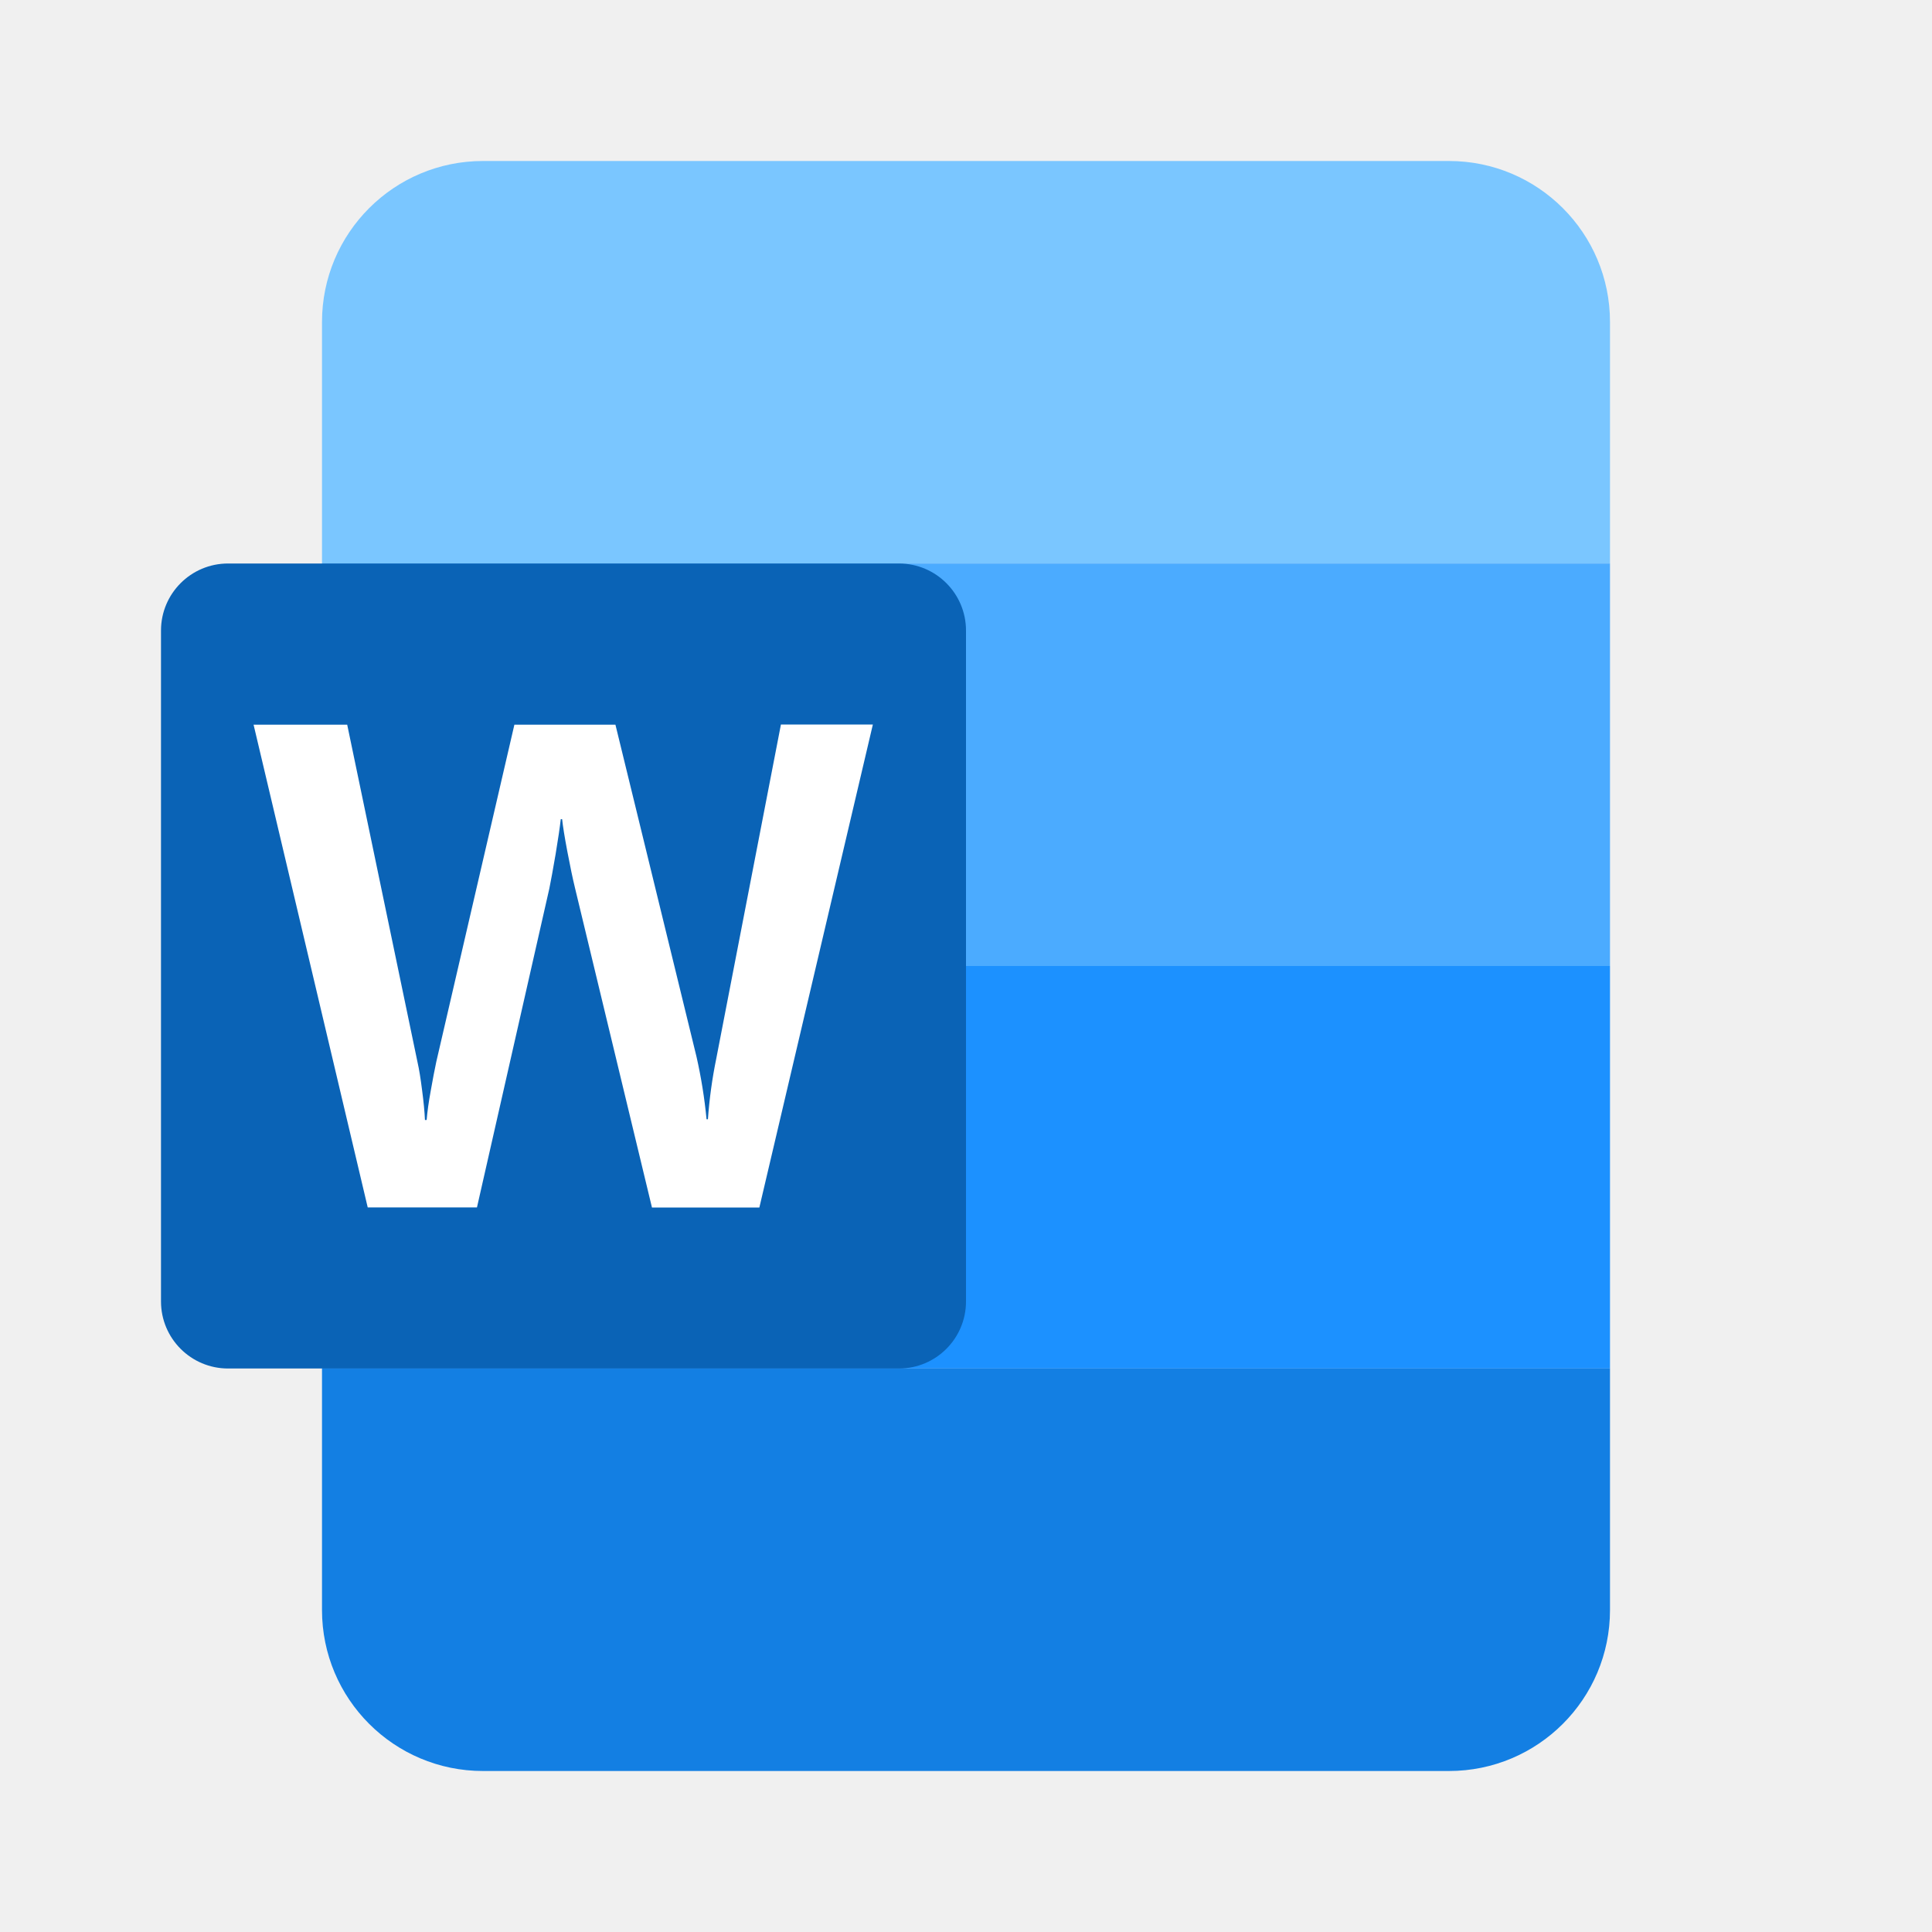
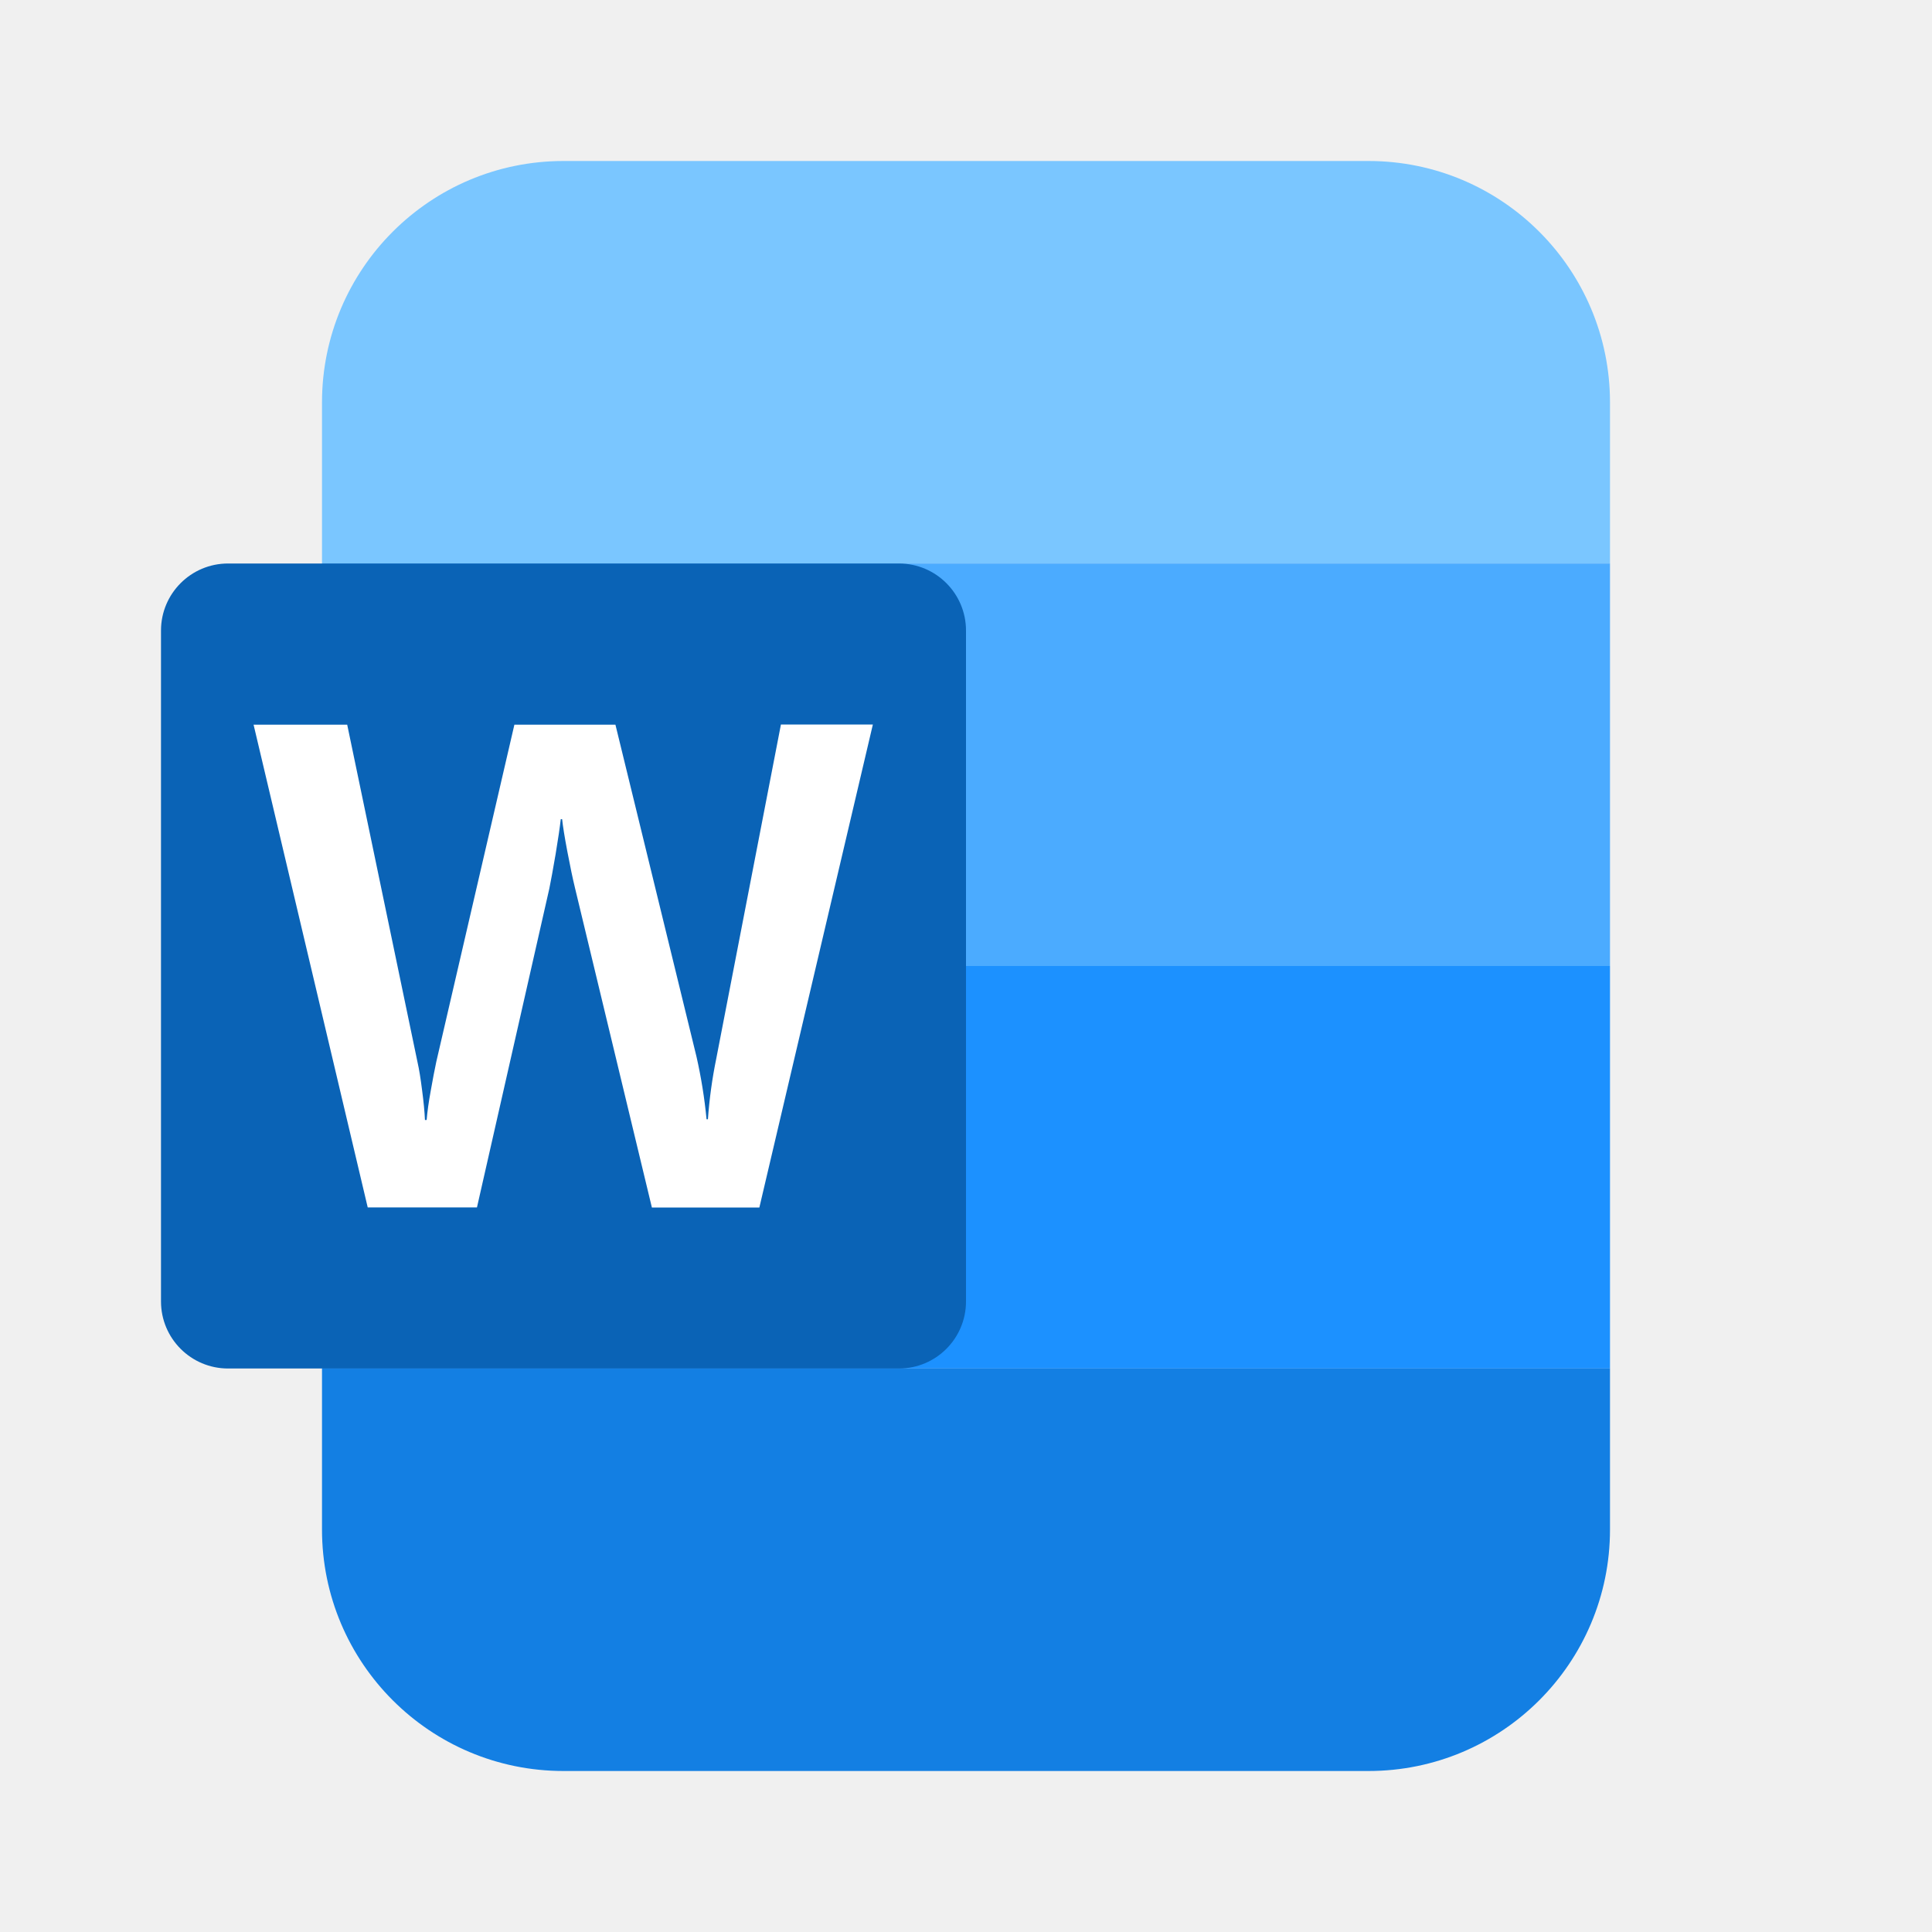
<svg xmlns="http://www.w3.org/2000/svg" width="24" height="24" viewBox="0 0 24 24" fill="none">
-   <path d="M4 4C4 2.895 4.895 2 6 2H18C19.105 2 20 2.895 20 4V7H4V4Z" fill="#7AC6FF" />
+   <path d="M4 5C4 3.343 5.343 2 7 2H17C18.657 2 20 3.343 20 5V7H4V5Z" fill="#7AC6FF" />
  <rect x="4" y="12" width="16" height="5" fill="#1C91FF" />
  <rect x="4" y="7" width="16" height="5" fill="#4BABFF" />
-   <path d="M4 17H20V20C20 21.105 19.105 22 18 22H6C4.895 22 4 21.105 4 20V17Z" fill="#137FE3" />
+   <path d="M4 17H20V19C20 20.657 18.657 22 17 22H7C5.343 22 4 20.657 4 19V17Z" fill="#137FE3" />
  <path d="M2.833 7H11.167C11.627 7 12 7.373 12 7.833V16.167C12 16.627 11.627 17 11.167 17H2.833C2.373 17 2 16.627 2 16.167V7.833C2 7.373 2.373 7 2.833 7Z" fill="#0A63B6" />
-   <path d="M5.243 13.54C5.262 13.683 5.274 13.806 5.279 13.913H5.3C5.308 13.812 5.325 13.691 5.351 13.549C5.376 13.407 5.399 13.287 5.42 13.189L6.39 9.002H7.645L8.652 13.126C8.71 13.382 8.752 13.642 8.777 13.904H8.794C8.812 13.65 8.847 13.398 8.898 13.149L9.701 9H10.843L9.433 15H8.099L7.142 11.027C7.114 10.912 7.083 10.763 7.048 10.579C7.013 10.395 6.992 10.261 6.983 10.176H6.966C6.955 10.274 6.934 10.419 6.902 10.611C6.869 10.803 6.843 10.946 6.824 11.038L5.925 14.999H4.568L3.15 9.002H4.313L5.187 13.197C5.207 13.284 5.225 13.398 5.243 13.54Z" fill="white" />
+   <path d="M5.243 13.54C5.262 13.683 5.274 13.806 5.279 13.913H5.3C5.308 13.812 5.325 13.691 5.351 13.549C5.376 13.407 5.399 13.287 5.42 13.189L6.39 9.002H7.645L8.652 13.126C8.71 13.382 8.752 13.642 8.777 13.904H8.794C8.812 13.65 8.847 13.398 8.898 13.149L9.701 9H10.843L9.433 15H8.098L7.142 11.027C7.114 10.912 7.083 10.763 7.048 10.579C7.013 10.395 6.992 10.261 6.983 10.176H6.966C6.955 10.274 6.934 10.419 6.902 10.611C6.869 10.803 6.843 10.946 6.824 11.038L5.925 14.999H4.568L3.15 9.002H4.313L5.187 13.197C5.207 13.284 5.225 13.398 5.243 13.54Z" fill="white" />
</svg>
